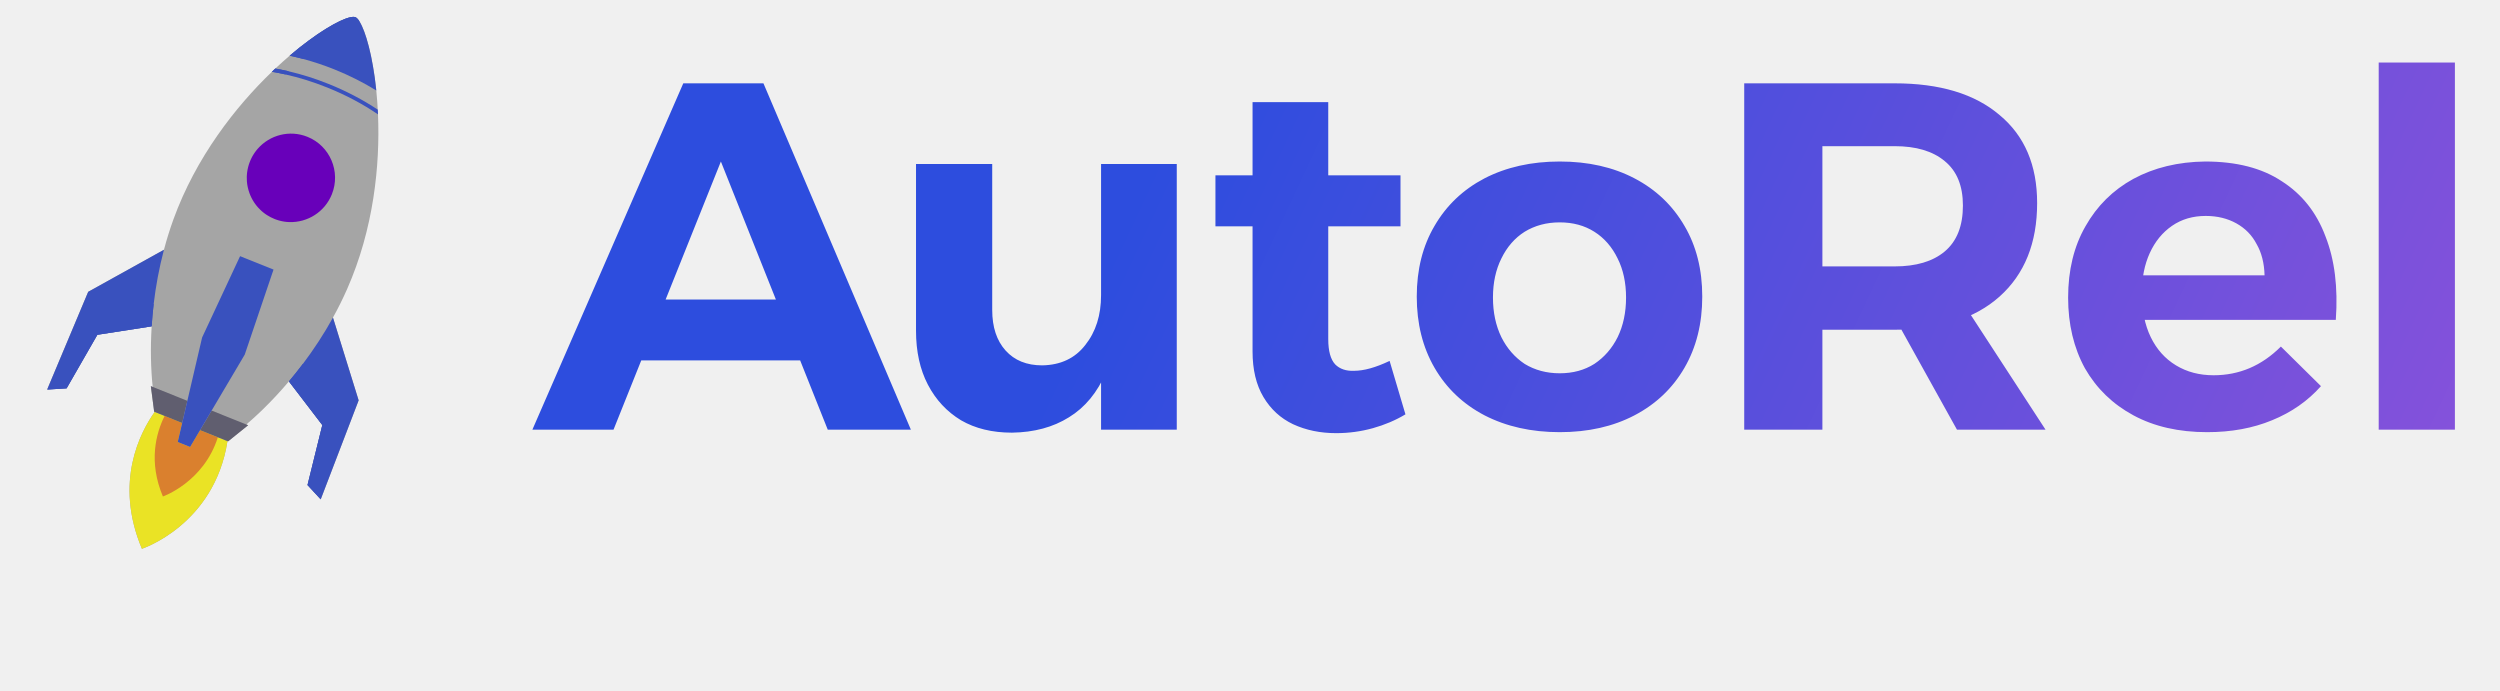
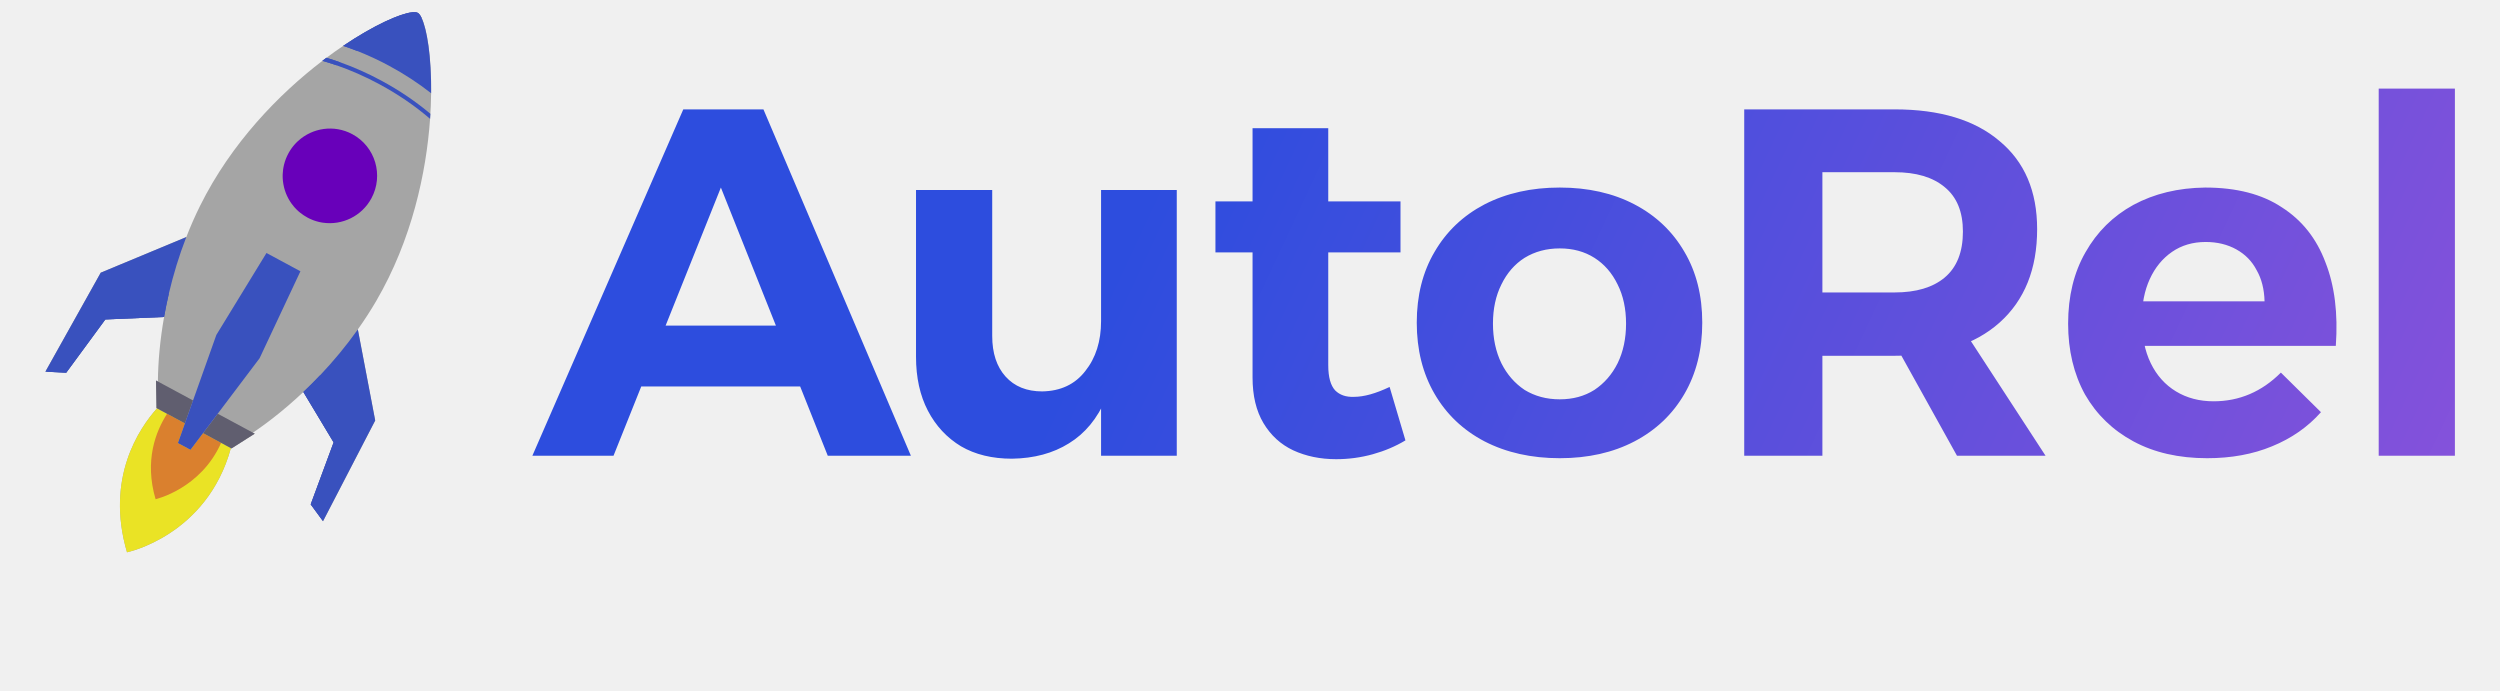
<svg xmlns="http://www.w3.org/2000/svg" width="192" height="53" viewBox="0 0 192 53" fill="none">
  <g clip-path="url(#clip0_926_114)">
-     <path d="M52.476 6.4H58.632L69.956 33H63.572L55.364 12.404L47.118 33H40.886L52.476 6.4ZM47.346 23.006H63.04V27.68H47.346V23.006ZM76.202 23.804C76.202 25.121 76.544 26.16 77.228 26.92C77.912 27.68 78.85 28.06 80.04 28.06C81.459 28.035 82.561 27.515 83.346 26.502C84.157 25.489 84.562 24.209 84.562 22.664H85.968C85.968 25.045 85.626 27.021 84.942 28.592C84.284 30.137 83.334 31.29 82.092 32.05C80.876 32.81 79.42 33.203 77.722 33.228C76.202 33.228 74.898 32.911 73.808 32.278C72.719 31.619 71.87 30.707 71.262 29.542C70.654 28.377 70.35 26.996 70.35 25.4V12.594H76.202V23.804ZM84.562 12.594H90.376V33H84.562V12.594ZM102.01 26.046C102.01 26.958 102.188 27.604 102.542 27.984C102.897 28.339 103.378 28.503 103.986 28.478C104.366 28.478 104.784 28.415 105.24 28.288C105.696 28.161 106.19 27.971 106.722 27.718L107.938 31.822C107.178 32.278 106.342 32.633 105.43 32.886C104.518 33.139 103.581 33.266 102.618 33.266C101.402 33.266 100.3 33.038 99.312 32.582C98.35 32.126 97.59 31.429 97.032 30.492C96.475 29.555 96.196 28.389 96.196 26.996V7.844H102.01V26.046ZM93.346 13.468H107.558V17.382H93.346V13.468ZM119.789 12.404C121.968 12.404 123.881 12.835 125.527 13.696C127.174 14.557 128.453 15.773 129.365 17.344C130.277 18.889 130.733 20.701 130.733 22.778C130.733 24.855 130.277 26.679 129.365 28.25C128.453 29.821 127.174 31.037 125.527 31.898C123.881 32.759 121.968 33.19 119.789 33.19C117.611 33.19 115.685 32.759 114.013 31.898C112.367 31.037 111.087 29.821 110.175 28.25C109.263 26.679 108.807 24.855 108.807 22.778C108.807 20.701 109.263 18.889 110.175 17.344C111.087 15.773 112.367 14.557 114.013 13.696C115.685 12.835 117.611 12.404 119.789 12.404ZM119.789 17.078C118.776 17.078 117.877 17.319 117.091 17.8C116.331 18.281 115.736 18.965 115.305 19.852C114.875 20.713 114.659 21.714 114.659 22.854C114.659 23.994 114.875 25.007 115.305 25.894C115.736 26.755 116.331 27.439 117.091 27.946C117.877 28.427 118.776 28.668 119.789 28.668C120.803 28.668 121.689 28.427 122.449 27.946C123.209 27.439 123.805 26.755 124.235 25.894C124.666 25.007 124.881 23.994 124.881 22.854C124.881 21.714 124.666 20.713 124.235 19.852C123.805 18.965 123.209 18.281 122.449 17.8C121.689 17.319 120.803 17.078 119.789 17.078ZM145.508 6.4C148.979 6.4 151.664 7.211 153.564 8.832C155.49 10.428 156.452 12.683 156.452 15.596C156.452 18.661 155.49 21.055 153.564 22.778C151.664 24.475 148.979 25.324 145.508 25.324H139.96V33H133.956V6.4H145.508ZM145.508 20.46C147.155 20.46 148.434 20.08 149.346 19.32C150.284 18.535 150.752 17.357 150.752 15.786C150.752 14.266 150.284 13.126 149.346 12.366C148.434 11.606 147.155 11.226 145.508 11.226H139.96V20.46H145.508ZM144.786 23.082H150.638L157.098 33H150.296L144.786 23.082ZM173.918 21.144C173.893 20.207 173.69 19.409 173.31 18.75C172.956 18.066 172.436 17.534 171.752 17.154C171.068 16.774 170.283 16.584 169.396 16.584C168.408 16.584 167.547 16.837 166.812 17.344C166.078 17.851 165.508 18.547 165.102 19.434C164.697 20.321 164.494 21.347 164.494 22.512C164.494 23.829 164.722 24.957 165.178 25.894C165.634 26.831 166.28 27.553 167.116 28.06C167.952 28.567 168.915 28.82 170.004 28.82C171.98 28.82 173.703 28.085 175.172 26.616L178.25 29.656C177.237 30.796 175.983 31.67 174.488 32.278C173.019 32.886 171.36 33.19 169.51 33.19C167.332 33.19 165.444 32.759 163.848 31.898C162.252 31.037 161.011 29.833 160.124 28.288C159.263 26.717 158.832 24.906 158.832 22.854C158.832 20.751 159.276 18.927 160.162 17.382C161.049 15.811 162.278 14.595 163.848 13.734C165.444 12.873 167.281 12.429 169.358 12.404C171.765 12.404 173.728 12.911 175.248 13.924C176.794 14.912 177.908 16.318 178.592 18.142C179.302 19.941 179.568 22.081 179.39 24.564H163.658V21.144H173.918ZM182.684 4.804H188.536V33H182.684V4.804Z" fill="url(#paint0_linear_926_114)" />
+     <path d="M52.476 8.4H58.632L69.956 35H63.572L55.364 14.404L47.118 35H40.886L52.476 8.4ZM47.346 25.006H63.04V29.68H47.346V25.006ZM76.202 25.804C76.202 27.121 76.544 28.16 77.228 28.92C77.912 29.68 78.85 30.06 80.04 30.06C81.459 30.035 82.561 29.515 83.346 28.502C84.157 27.489 84.562 26.209 84.562 24.664H85.968C85.968 27.045 85.626 29.021 84.942 30.592C84.284 32.137 83.334 33.29 82.092 34.05C80.876 34.81 79.42 35.203 77.722 35.228C76.202 35.228 74.898 34.911 73.808 34.278C72.719 33.619 71.87 32.707 71.262 31.542C70.654 30.377 70.35 28.996 70.35 27.4V14.594H76.202V25.804ZM84.562 14.594H90.376V35H84.562V14.594ZM102.01 28.046C102.01 28.958 102.188 29.604 102.542 29.984C102.897 30.339 103.378 30.503 103.986 30.478C104.366 30.478 104.784 30.415 105.24 30.288C105.696 30.161 106.19 29.971 106.722 29.718L107.938 33.822C107.178 34.278 106.342 34.633 105.43 34.886C104.518 35.139 103.581 35.266 102.618 35.266C101.402 35.266 100.3 35.038 99.312 34.582C98.35 34.126 97.59 33.429 97.032 32.492C96.475 31.555 96.196 30.389 96.196 28.996V9.844H102.01V28.046ZM93.346 15.468H107.558V19.382H93.346V15.468ZM119.789 14.404C121.968 14.404 123.881 14.835 125.527 15.696C127.174 16.557 128.453 17.773 129.365 19.344C130.277 20.889 130.733 22.701 130.733 24.778C130.733 26.855 130.277 28.679 129.365 30.25C128.453 31.821 127.174 33.037 125.527 33.898C123.881 34.759 121.968 35.19 119.789 35.19C117.611 35.19 115.685 34.759 114.013 33.898C112.367 33.037 111.087 31.821 110.175 30.25C109.263 28.679 108.807 26.855 108.807 24.778C108.807 22.701 109.263 20.889 110.175 19.344C111.087 17.773 112.367 16.557 114.013 15.696C115.685 14.835 117.611 14.404 119.789 14.404ZM119.789 19.078C118.776 19.078 117.877 19.319 117.091 19.8C116.331 20.281 115.736 20.965 115.305 21.852C114.875 22.713 114.659 23.714 114.659 24.854C114.659 25.994 114.875 27.007 115.305 27.894C115.736 28.755 116.331 29.439 117.091 29.946C117.877 30.427 118.776 30.668 119.789 30.668C120.803 30.668 121.689 30.427 122.449 29.946C123.209 29.439 123.805 28.755 124.235 27.894C124.666 27.007 124.881 25.994 124.881 24.854C124.881 23.714 124.666 22.713 124.235 21.852C123.805 20.965 123.209 20.281 122.449 19.8C121.689 19.319 120.803 19.078 119.789 19.078ZM145.508 8.4C148.979 8.4 151.664 9.211 153.564 10.832C155.49 12.428 156.452 14.683 156.452 17.596C156.452 20.661 155.49 23.055 153.564 24.778C151.664 26.475 148.979 27.324 145.508 27.324H139.96V35H133.956V8.4H145.508ZM145.508 22.46C147.155 22.46 148.434 22.08 149.346 21.32C150.284 20.535 150.752 19.357 150.752 17.786C150.752 16.266 150.284 15.126 149.346 14.366C148.434 13.606 147.155 13.226 145.508 13.226H139.96V22.46H145.508ZM144.786 25.082H150.638L157.098 35H150.296L144.786 25.082ZM173.918 23.144C173.893 22.207 173.69 21.409 173.31 20.75C172.956 20.066 172.436 19.534 171.752 19.154C171.068 18.774 170.283 18.584 169.396 18.584C168.408 18.584 167.547 18.837 166.812 19.344C166.078 19.851 165.508 20.547 165.102 21.434C164.697 22.321 164.494 23.347 164.494 24.512C164.494 25.829 164.722 26.957 165.178 27.894C165.634 28.831 166.28 29.553 167.116 30.06C167.952 30.567 168.915 30.82 170.004 30.82C171.98 30.82 173.703 30.085 175.172 28.616L178.25 31.656C177.237 32.796 175.983 33.67 174.488 34.278C173.019 34.886 171.36 35.19 169.51 35.19C167.332 35.19 165.444 34.759 163.848 33.898C162.252 33.037 161.011 31.833 160.124 30.288C159.263 28.717 158.832 26.906 158.832 24.854C158.832 22.751 159.276 20.927 160.162 19.382C161.049 17.811 162.278 16.595 163.848 15.734C165.444 14.873 167.281 14.429 169.358 14.404C171.765 14.404 173.728 14.911 175.248 15.924C176.794 16.912 177.908 18.318 178.592 20.142C179.302 21.941 179.568 24.081 179.39 26.564H163.658V23.144H173.918ZM182.684 6.804H188.536V35H182.684V6.804Z" fill="url(#paint0_linear_926_114)" />
    <g clip-path="url(#clip1_926_114)">
-       <path d="M27.543 30.747L25.571 24.39C25.962 23.684 26.327 22.953 26.659 22.2C28.7 17.57 29.196 12.674 29.03 8.785L29.03 8.785C29.003 8.144 28.958 7.53 28.899 6.949L28.898 6.949C28.89 6.868 28.881 6.788 28.873 6.709C28.87 6.684 28.867 6.658 28.864 6.634C28.856 6.56 28.848 6.487 28.839 6.415C28.835 6.385 28.832 6.355 28.828 6.326C28.819 6.255 28.81 6.185 28.801 6.116C28.797 6.086 28.793 6.056 28.789 6.027C28.78 5.958 28.77 5.889 28.761 5.822C28.757 5.794 28.753 5.767 28.749 5.74C28.738 5.67 28.728 5.6 28.718 5.531C28.714 5.512 28.711 5.493 28.708 5.474C28.657 5.147 28.601 4.834 28.542 4.539C28.539 4.522 28.535 4.504 28.532 4.487C28.52 4.427 28.507 4.368 28.495 4.309C28.49 4.285 28.485 4.26 28.48 4.236C28.468 4.181 28.456 4.126 28.444 4.072C28.438 4.046 28.432 4.02 28.426 3.994C28.414 3.942 28.402 3.891 28.39 3.84C28.384 3.814 28.377 3.788 28.371 3.763C28.359 3.713 28.347 3.663 28.334 3.615C28.328 3.59 28.322 3.567 28.316 3.543C28.303 3.494 28.291 3.445 28.278 3.397C28.273 3.379 28.268 3.362 28.263 3.344C28.219 3.183 28.175 3.031 28.13 2.888C28.122 2.864 28.115 2.84 28.108 2.817C28.096 2.782 28.085 2.748 28.073 2.713C28.065 2.687 28.056 2.661 28.047 2.635C28.036 2.604 28.025 2.573 28.014 2.542C28.005 2.516 27.996 2.49 27.986 2.464C27.976 2.435 27.965 2.407 27.955 2.379C27.945 2.353 27.935 2.328 27.925 2.303C27.915 2.277 27.905 2.251 27.895 2.226C27.884 2.201 27.874 2.177 27.863 2.152C27.854 2.129 27.844 2.106 27.834 2.084C27.823 2.058 27.811 2.033 27.8 2.008C27.791 1.99 27.783 1.97 27.774 1.953C27.755 1.912 27.735 1.873 27.716 1.836C27.71 1.824 27.704 1.813 27.698 1.802C27.684 1.776 27.67 1.75 27.656 1.727C27.648 1.713 27.64 1.701 27.633 1.688C27.625 1.674 27.616 1.66 27.608 1.647L27.608 1.647L27.607 1.646L27.597 1.629C27.589 1.617 27.581 1.605 27.573 1.593C27.561 1.576 27.55 1.56 27.538 1.545C27.53 1.534 27.522 1.523 27.514 1.513C27.503 1.498 27.491 1.485 27.48 1.472C27.473 1.463 27.465 1.454 27.457 1.446L27.448 1.436L27.446 1.433C27.438 1.425 27.43 1.419 27.423 1.412L27.401 1.391C27.393 1.384 27.385 1.378 27.377 1.372L27.361 1.361L27.347 1.35C27.329 1.339 27.311 1.329 27.294 1.322C27.277 1.315 27.257 1.31 27.236 1.306L27.215 1.303C27.2 1.301 27.185 1.299 27.169 1.298L27.139 1.298C27.124 1.298 27.108 1.298 27.091 1.299C27.08 1.299 27.068 1.3 27.056 1.302C27.039 1.303 27.021 1.305 27.003 1.308C26.99 1.31 26.977 1.312 26.964 1.314C26.945 1.317 26.925 1.321 26.906 1.326C26.891 1.329 26.877 1.331 26.863 1.335C26.841 1.34 26.819 1.346 26.797 1.352C26.782 1.356 26.768 1.36 26.753 1.364C26.726 1.372 26.699 1.381 26.671 1.39C26.659 1.394 26.647 1.397 26.634 1.401C26.595 1.415 26.553 1.43 26.511 1.446C26.493 1.453 26.473 1.461 26.454 1.468C26.429 1.478 26.403 1.488 26.377 1.499C26.355 1.508 26.331 1.518 26.308 1.528C26.284 1.539 26.26 1.549 26.235 1.56C26.21 1.571 26.185 1.583 26.16 1.595C26.135 1.606 26.111 1.617 26.086 1.629C26.059 1.642 26.032 1.655 26.004 1.669C25.98 1.681 25.955 1.693 25.931 1.705C25.901 1.72 25.872 1.735 25.841 1.751C25.818 1.763 25.794 1.776 25.77 1.788C25.738 1.805 25.706 1.822 25.673 1.84C25.652 1.851 25.631 1.863 25.61 1.875C25.477 1.948 25.339 2.027 25.196 2.113C25.18 2.123 25.165 2.132 25.148 2.142C25.106 2.167 25.063 2.194 25.02 2.221C24.999 2.233 24.979 2.246 24.958 2.259C24.915 2.286 24.872 2.313 24.828 2.341C24.806 2.355 24.784 2.37 24.762 2.384C24.718 2.412 24.673 2.441 24.629 2.471C24.607 2.485 24.585 2.5 24.562 2.515C24.516 2.545 24.47 2.576 24.423 2.608C24.403 2.622 24.382 2.636 24.361 2.65C24.312 2.684 24.262 2.718 24.212 2.753C24.198 2.763 24.183 2.773 24.169 2.783C23.922 2.956 23.666 3.143 23.402 3.345C23.386 3.356 23.371 3.368 23.356 3.38C23.3 3.422 23.244 3.466 23.189 3.509C23.167 3.526 23.146 3.542 23.124 3.559C23.07 3.602 23.016 3.645 22.961 3.689C22.938 3.707 22.915 3.725 22.892 3.744C22.837 3.788 22.782 3.832 22.727 3.877C22.704 3.896 22.681 3.915 22.658 3.934C22.601 3.98 22.544 4.027 22.488 4.074C22.468 4.09 22.449 4.107 22.43 4.123C22.368 4.174 22.307 4.226 22.245 4.279L22.245 4.279C21.885 4.586 21.517 4.915 21.144 5.265L21.143 5.266C21.055 5.347 20.968 5.43 20.881 5.514L20.88 5.515C18.073 8.21 15.046 12.091 13.32 16.846C13.039 17.621 12.798 18.401 12.592 19.181L6.773 22.411L3.62 29.919L5.114 29.825L7.476 25.712L11.649 25.062C11.544 26.744 11.583 28.324 11.726 29.715L11.585 29.658L11.84 31.619L11.88 31.635C10.78 33.191 8.741 37.017 10.898 42.147C10.898 42.147 16.458 40.326 17.47 33.879L17.517 33.897L19.056 32.657L18.915 32.6L18.941 32.578C19.003 32.524 19.067 32.47 19.13 32.415C19.174 32.377 19.218 32.338 19.262 32.299C19.327 32.241 19.393 32.182 19.459 32.123C19.501 32.085 19.542 32.048 19.584 32.009C19.657 31.943 19.73 31.875 19.803 31.806C19.838 31.773 19.873 31.741 19.909 31.708C20.016 31.607 20.124 31.503 20.232 31.398L20.235 31.395C20.885 30.76 21.542 30.055 22.188 29.291L24.754 32.645L23.616 37.251L24.631 38.35L27.543 30.747Z" fill="#A5A5A5" />
-       <path d="M17.471 33.879L16.731 33.582L15.365 33.034L14.601 34.325L13.651 33.944L13.991 32.483L12.643 31.941L11.88 31.635C10.78 33.191 8.741 37.017 10.898 42.147C10.898 42.147 16.459 40.326 17.471 33.879Z" fill="#EAE325" />
-       <path d="M27.543 30.747L25.572 24.392C24.87 25.662 24.087 26.852 23.264 27.943C22.911 28.411 22.552 28.861 22.188 29.292L24.753 32.645L23.616 37.251L24.631 38.35L27.543 30.747Z" fill="#3951BE" />
-       <path d="M11.803 23.344C11.963 21.986 12.219 20.585 12.591 19.182L6.773 22.411L3.62 29.919L5.114 29.825L7.476 25.712L11.648 25.062C11.683 24.499 11.734 23.926 11.803 23.344Z" fill="#3951BE" />
-       <path d="M28.899 6.949C28.632 4.339 28.082 2.398 27.608 1.647L27.608 1.647L27.6 1.634L27.597 1.629L27.588 1.616L27.586 1.612L27.567 1.585L27.567 1.584L27.559 1.573L27.555 1.568L27.548 1.557L27.544 1.551C27.536 1.54 27.527 1.529 27.519 1.518L27.515 1.513L27.508 1.504L27.507 1.503L27.503 1.498L27.502 1.497L27.496 1.49L27.49 1.482L27.486 1.478L27.48 1.47L27.474 1.464L27.468 1.457L27.462 1.451L27.456 1.444L27.455 1.443L27.448 1.436L27.446 1.433L27.441 1.428L27.441 1.428L27.434 1.422L27.429 1.417L27.425 1.412L27.422 1.41L27.418 1.406L27.41 1.399L27.407 1.396L27.403 1.393L27.396 1.386L27.391 1.382L27.391 1.382L27.383 1.376L27.38 1.373L27.378 1.371L27.371 1.366L27.369 1.365L27.366 1.363L27.357 1.357L27.353 1.354L27.35 1.352L27.349 1.351L27.345 1.349L27.342 1.347L27.337 1.344L27.334 1.342L27.331 1.34L27.331 1.34L27.329 1.339L27.322 1.335L27.322 1.335L27.32 1.334L27.316 1.332L27.309 1.329L27.308 1.328L27.305 1.327L27.294 1.322L27.281 1.317L27.276 1.316L27.267 1.313L27.261 1.311L27.252 1.309L27.246 1.308L27.237 1.306L27.23 1.304L27.22 1.303L27.214 1.302L27.203 1.301L27.197 1.3L27.183 1.299L27.18 1.298L27.162 1.297L27.154 1.297L27.143 1.297L27.134 1.297L27.124 1.297L27.114 1.297L27.104 1.298L27.094 1.298L27.084 1.299L27.073 1.299L27.064 1.3L27.052 1.301L27.043 1.302C27.027 1.304 27.01 1.306 26.992 1.309L26.986 1.31L26.971 1.312L26.963 1.314L26.947 1.317L26.939 1.318L26.923 1.321L26.916 1.323L26.897 1.327L26.893 1.328C26.051 1.514 24.282 2.543 22.244 4.279C22.284 4.287 22.323 4.296 22.363 4.304C22.374 4.307 22.385 4.309 22.397 4.312C22.426 4.318 22.455 4.325 22.484 4.331C22.496 4.334 22.507 4.337 22.519 4.339C22.549 4.346 22.579 4.353 22.609 4.36C22.619 4.362 22.63 4.365 22.64 4.367C22.678 4.376 22.716 4.385 22.755 4.394L22.757 4.395C22.842 4.415 22.927 4.436 23.013 4.458L23.015 4.458C23.056 4.469 23.097 4.479 23.139 4.49L23.147 4.493C23.189 4.503 23.23 4.514 23.272 4.525L23.272 4.526C24.067 4.739 24.875 5.007 25.685 5.332C26.846 5.798 27.924 6.346 28.899 6.949Z" fill="#3951BE" />
-       <path d="M29.013 8.423C27.879 7.666 26.605 6.996 25.237 6.448C24.219 6.039 23.193 5.715 22.181 5.478C22.008 5.437 21.835 5.399 21.663 5.364L21.66 5.363C21.619 5.355 21.577 5.346 21.535 5.338L21.53 5.337C21.491 5.329 21.452 5.322 21.413 5.314L21.401 5.312C21.364 5.305 21.327 5.298 21.29 5.291L21.272 5.288C21.229 5.28 21.186 5.272 21.143 5.265C21.056 5.347 20.968 5.43 20.88 5.515C20.923 5.522 20.966 5.529 21.009 5.536L21.01 5.536C21.052 5.544 21.095 5.551 21.138 5.559L21.14 5.559C21.225 5.575 21.311 5.591 21.397 5.608L21.4 5.608C21.486 5.625 21.572 5.643 21.658 5.661L21.661 5.661C21.748 5.679 21.834 5.698 21.921 5.718L21.922 5.718C22.982 5.956 24.059 6.291 25.128 6.72C26.549 7.29 27.868 7.991 29.03 8.785C29.025 8.663 29.019 8.543 29.013 8.423Z" fill="#3951BE" />
-       <path d="M22.047 17.046L22.056 17.046C22.068 17.047 22.08 17.048 22.092 17.049L22.097 17.049C22.125 17.051 22.154 17.053 22.182 17.054L22.184 17.054C22.198 17.055 22.212 17.055 22.225 17.056L22.227 17.056C23.611 17.1 24.94 16.285 25.487 14.922C26.186 13.18 25.345 11.203 23.608 10.506C22.235 9.955 20.714 10.369 19.791 11.427L19.79 11.428C19.771 11.45 19.753 11.472 19.735 11.494L19.732 11.498C19.724 11.507 19.717 11.516 19.709 11.525L19.703 11.533L19.683 11.557L19.677 11.566C19.669 11.576 19.66 11.587 19.652 11.598L19.649 11.602C19.633 11.623 19.617 11.644 19.602 11.665L19.597 11.672L19.582 11.692L19.577 11.7C19.57 11.71 19.562 11.722 19.554 11.732L19.546 11.745L19.535 11.761L19.525 11.776L19.511 11.798L19.498 11.817L19.488 11.832L19.478 11.849L19.469 11.863C19.463 11.873 19.457 11.883 19.451 11.892L19.444 11.903L19.431 11.925L19.425 11.936C19.419 11.946 19.413 11.957 19.407 11.967L19.402 11.975L19.387 12.001L19.382 12.01C19.376 12.021 19.37 12.032 19.364 12.043L19.363 12.046C19.357 12.056 19.351 12.067 19.346 12.078L19.342 12.086C19.336 12.096 19.331 12.107 19.325 12.117L19.323 12.121C19.318 12.133 19.312 12.144 19.306 12.156L19.303 12.163C19.298 12.173 19.293 12.184 19.288 12.194L19.285 12.2C19.279 12.211 19.274 12.224 19.268 12.236L19.266 12.241C19.261 12.251 19.256 12.262 19.251 12.273L19.248 12.28C19.243 12.292 19.237 12.304 19.232 12.316L19.231 12.319C19.226 12.33 19.221 12.341 19.217 12.353L19.213 12.361C19.208 12.373 19.203 12.385 19.198 12.398C19.09 12.667 19.019 12.942 18.982 13.217L18.979 13.237C18.975 13.271 18.971 13.305 18.968 13.339L18.966 13.364C18.96 13.424 18.956 13.484 18.954 13.544C18.954 13.563 18.953 13.582 18.953 13.6C18.951 13.704 18.953 13.808 18.961 13.911C18.962 13.924 18.963 13.938 18.964 13.951C18.965 13.965 18.966 13.978 18.968 13.991C18.971 14.02 18.974 14.048 18.977 14.076C18.979 14.088 18.98 14.1 18.982 14.112C18.984 14.127 18.986 14.143 18.988 14.159L18.993 14.192C18.996 14.208 18.998 14.225 19.001 14.241C19.008 14.277 19.015 14.314 19.022 14.35C19.026 14.368 19.029 14.386 19.034 14.404C19.067 14.555 19.111 14.702 19.164 14.846C19.178 14.885 19.193 14.922 19.208 14.96C19.219 14.985 19.229 15.01 19.24 15.035C19.262 15.085 19.285 15.134 19.309 15.182C19.315 15.195 19.322 15.207 19.328 15.219C19.34 15.243 19.353 15.267 19.366 15.291C19.372 15.303 19.379 15.315 19.385 15.327C19.399 15.35 19.412 15.374 19.426 15.397C19.433 15.409 19.44 15.421 19.447 15.432C19.461 15.455 19.475 15.479 19.49 15.501C19.497 15.513 19.505 15.524 19.512 15.536C19.527 15.558 19.543 15.581 19.558 15.603C19.573 15.626 19.589 15.648 19.605 15.67C19.621 15.692 19.638 15.714 19.654 15.735C19.671 15.757 19.688 15.779 19.705 15.8C19.731 15.832 19.757 15.863 19.784 15.894C19.802 15.915 19.82 15.935 19.838 15.956C19.894 16.017 19.952 16.075 20.012 16.132C20.042 16.161 20.072 16.189 20.103 16.216C20.135 16.244 20.166 16.27 20.199 16.297C20.22 16.314 20.242 16.332 20.264 16.349C20.275 16.357 20.286 16.366 20.297 16.374C20.317 16.389 20.338 16.404 20.358 16.419C20.372 16.429 20.385 16.438 20.399 16.448C20.411 16.456 20.422 16.464 20.434 16.472C20.457 16.488 20.48 16.503 20.504 16.518C20.682 16.633 20.873 16.732 21.077 16.814C21.089 16.819 21.101 16.823 21.113 16.828L21.123 16.832C21.134 16.836 21.144 16.84 21.155 16.844L21.16 16.846C21.172 16.85 21.184 16.855 21.196 16.859L21.205 16.862C21.215 16.866 21.225 16.869 21.235 16.873L21.243 16.875C21.255 16.88 21.267 16.884 21.279 16.888L21.287 16.89C21.297 16.894 21.307 16.897 21.317 16.9L21.326 16.903C21.338 16.907 21.35 16.91 21.362 16.914L21.369 16.916C21.379 16.919 21.389 16.922 21.399 16.925L21.41 16.928C21.421 16.931 21.431 16.934 21.442 16.937L21.45 16.939C21.461 16.942 21.471 16.945 21.482 16.948L21.494 16.951L21.52 16.957L21.532 16.96C21.543 16.963 21.554 16.966 21.565 16.968L21.579 16.972L21.602 16.977L21.616 16.98C21.627 16.982 21.637 16.985 21.648 16.987L21.667 16.991L21.683 16.994L21.703 16.998L21.719 17.001C21.73 17.003 21.741 17.005 21.753 17.007L21.767 17.009L21.788 17.013L21.799 17.015C21.815 17.017 21.83 17.02 21.846 17.022L21.85 17.023L21.876 17.026L21.881 17.027C21.909 17.031 21.936 17.034 21.963 17.037L21.965 17.037C21.978 17.039 21.992 17.04 22.005 17.041L22.016 17.043C22.026 17.044 22.037 17.045 22.047 17.046Z" fill="#6800BA" />
-       <path d="M13.65 33.944L13.991 32.483L12.643 31.941C11.972 33.294 11.392 35.472 12.51 38.13C12.51 38.13 15.642 37.036 16.731 33.582L15.365 33.034L14.601 34.325L13.65 33.944Z" fill="#DA802E" />
-       <path d="M24.087 37.062L25.344 32.159L23.264 27.943C22.912 28.411 22.552 28.861 22.188 29.292L24.754 32.645L23.616 37.251L24.631 38.35L24.087 37.062Z" fill="#3951BE" />
-       <path d="M7.386 24.952L4.904 29.364L3.62 29.919L5.114 29.825L7.476 25.712L11.648 25.062C11.683 24.499 11.734 23.926 11.803 23.344L7.386 24.952Z" fill="#3951BE" />
-       <path d="M13.991 32.483L14.388 30.783L11.726 29.715L11.585 29.658L11.84 31.619L11.88 31.635L12.643 31.941L13.991 32.483Z" fill="#605E6F" />
-       <path d="M16.253 31.532L15.365 33.034L16.731 33.582L17.471 33.879L17.517 33.897L19.056 32.657L18.916 32.6L16.253 31.532Z" fill="#605E6F" />
-       <path d="M22.244 4.279C22.284 4.287 22.323 4.296 22.363 4.304C22.374 4.307 22.385 4.309 22.397 4.312C22.426 4.318 22.455 4.325 22.484 4.331C22.496 4.334 22.507 4.336 22.519 4.339C22.549 4.346 22.579 4.353 22.609 4.36C22.619 4.362 22.63 4.365 22.64 4.367C22.678 4.376 22.716 4.385 22.755 4.394L22.757 4.395C22.842 4.415 22.927 4.436 23.013 4.458L23.015 4.458C23.056 4.469 23.097 4.479 23.139 4.49L23.147 4.492C23.189 4.503 23.23 4.514 23.272 4.525L23.272 4.526C24.927 3.152 26.48 2.177 27.608 1.647L27.608 1.647L27.6 1.634L27.597 1.629L27.588 1.616L27.586 1.612L27.567 1.585L27.567 1.584L27.559 1.573L27.555 1.568L27.548 1.557L27.544 1.551C27.536 1.54 27.527 1.529 27.519 1.518L27.515 1.513L27.508 1.504L27.507 1.503L27.503 1.498L27.502 1.497L27.496 1.49L27.49 1.482L27.486 1.478L27.48 1.47L27.474 1.464L27.468 1.457L27.462 1.451L27.456 1.444L27.455 1.443L27.448 1.436L27.446 1.433L27.441 1.428L27.441 1.428L27.434 1.422L27.429 1.417L27.425 1.412L27.422 1.41L27.418 1.406L27.41 1.399L27.407 1.396L27.403 1.393L27.396 1.386L27.391 1.382L27.391 1.382L27.383 1.376L27.38 1.373L27.378 1.371L27.371 1.366L27.369 1.365L27.366 1.363L27.357 1.357L27.353 1.354L27.35 1.352L27.349 1.351L27.345 1.349L27.342 1.347L27.337 1.344L27.334 1.342L27.331 1.34L27.331 1.34L27.329 1.339L27.322 1.335L27.322 1.335L27.32 1.334L27.316 1.332L27.309 1.329L27.308 1.328L27.305 1.327L27.294 1.322L27.281 1.317L27.276 1.316L27.267 1.313L27.261 1.311L27.252 1.309L27.246 1.308L27.237 1.306L27.23 1.304L27.22 1.303L27.214 1.302L27.203 1.301L27.197 1.3L27.183 1.299L27.18 1.298L27.162 1.297L27.154 1.297L27.143 1.297L27.134 1.297L27.124 1.297L27.114 1.297L27.104 1.298L27.094 1.298L27.084 1.299L27.073 1.299L27.064 1.3L27.052 1.301L27.043 1.302C27.027 1.304 27.01 1.306 26.992 1.309L26.986 1.31L26.971 1.312L26.963 1.314L26.947 1.317L26.939 1.318L26.923 1.321L26.916 1.323L26.897 1.327L26.893 1.328C26.051 1.514 24.282 2.543 22.244 4.279Z" fill="#3951BE" />
-       <path d="M21.922 5.718C22.009 5.637 22.095 5.557 22.181 5.478C22.008 5.437 21.835 5.399 21.663 5.364L21.66 5.363C21.619 5.355 21.577 5.346 21.535 5.338L21.53 5.337C21.491 5.329 21.452 5.322 21.413 5.314L21.401 5.312C21.364 5.305 21.327 5.298 21.29 5.291L21.272 5.288C21.229 5.28 21.186 5.272 21.143 5.265C21.056 5.347 20.968 5.43 20.88 5.515C20.923 5.522 20.966 5.529 21.009 5.536L21.01 5.537C21.052 5.544 21.095 5.551 21.138 5.559L21.14 5.559C21.225 5.575 21.311 5.591 21.397 5.608L21.4 5.608C21.486 5.625 21.572 5.643 21.658 5.661L21.661 5.661C21.748 5.679 21.834 5.698 21.921 5.718L21.922 5.718Z" fill="#3951BE" />
-       <path d="M21.007 20.704L18.438 19.673L15.521 25.922L14.782 29.093L14.388 30.783L13.991 32.483L13.651 33.944L14.601 34.325L15.365 33.034L16.253 31.532L17.102 30.097L18.795 27.236L21.007 20.704Z" fill="#3951BE" />
-       <path d="M13.873 33.936L14.445 34.165L18.131 27.006L20.892 20.807L18.45 19.827L16.16 26.215L13.873 33.936Z" fill="#3951BE" />
+       <path d="M28.815 32.293L27.481 25.3C27.981 24.596 28.457 23.863 28.901 23.102C31.625 18.426 32.739 13.281 33.03 9.127L33.03 9.127C33.078 8.442 33.103 7.784 33.11 7.16L33.11 7.16C33.111 7.073 33.111 6.987 33.111 6.901C33.111 6.874 33.111 6.847 33.111 6.82C33.111 6.741 33.111 6.663 33.11 6.584C33.11 6.552 33.11 6.52 33.109 6.489C33.109 6.413 33.108 6.337 33.106 6.263C33.105 6.23 33.105 6.198 33.104 6.166C33.102 6.092 33.101 6.018 33.098 5.945C33.097 5.915 33.096 5.886 33.096 5.856C33.093 5.781 33.09 5.705 33.087 5.631C33.086 5.61 33.085 5.59 33.084 5.569C33.069 5.215 33.047 4.876 33.02 4.555C33.019 4.536 33.017 4.517 33.015 4.498C33.01 4.433 33.004 4.369 32.998 4.305C32.995 4.279 32.992 4.252 32.99 4.225C32.984 4.165 32.977 4.106 32.971 4.047C32.968 4.019 32.965 3.99 32.962 3.962C32.955 3.905 32.949 3.849 32.942 3.794C32.938 3.766 32.935 3.737 32.931 3.709C32.924 3.655 32.917 3.601 32.91 3.548C32.907 3.521 32.903 3.495 32.899 3.469C32.892 3.415 32.884 3.362 32.876 3.31C32.873 3.29 32.87 3.271 32.867 3.251C32.839 3.075 32.81 2.908 32.78 2.75C32.775 2.724 32.77 2.698 32.764 2.672C32.757 2.634 32.749 2.596 32.741 2.558C32.734 2.529 32.728 2.501 32.722 2.472C32.714 2.437 32.706 2.403 32.699 2.369C32.692 2.34 32.685 2.311 32.678 2.283C32.67 2.251 32.663 2.22 32.654 2.189C32.647 2.16 32.64 2.132 32.632 2.105C32.625 2.076 32.617 2.047 32.609 2.019C32.601 1.991 32.593 1.964 32.585 1.937C32.577 1.911 32.57 1.885 32.562 1.861C32.553 1.831 32.544 1.804 32.534 1.776C32.528 1.755 32.521 1.734 32.514 1.714C32.498 1.668 32.482 1.624 32.466 1.582C32.461 1.569 32.456 1.557 32.45 1.544C32.439 1.515 32.427 1.486 32.415 1.459C32.409 1.444 32.402 1.43 32.395 1.415C32.388 1.4 32.381 1.384 32.374 1.369L32.374 1.369L32.373 1.367L32.364 1.349C32.357 1.335 32.35 1.321 32.343 1.308C32.332 1.288 32.322 1.269 32.312 1.252C32.305 1.239 32.297 1.227 32.29 1.215C32.28 1.198 32.27 1.183 32.259 1.168C32.252 1.157 32.245 1.147 32.237 1.137L32.23 1.126L32.227 1.122C32.22 1.113 32.213 1.105 32.205 1.096L32.185 1.072C32.177 1.064 32.169 1.057 32.161 1.049L32.146 1.035L32.132 1.022C32.114 1.008 32.097 0.996 32.079 0.986C32.062 0.977 32.041 0.969 32.02 0.962L31.997 0.956C31.982 0.952 31.966 0.948 31.949 0.945L31.917 0.941C31.901 0.94 31.884 0.938 31.866 0.937C31.854 0.936 31.841 0.936 31.828 0.936C31.81 0.935 31.791 0.935 31.772 0.936C31.758 0.936 31.744 0.937 31.729 0.938C31.709 0.939 31.687 0.941 31.666 0.943C31.65 0.945 31.635 0.946 31.619 0.948C31.596 0.951 31.572 0.954 31.547 0.958C31.531 0.961 31.515 0.963 31.499 0.966C31.47 0.971 31.439 0.977 31.409 0.983C31.395 0.986 31.382 0.988 31.368 0.991C31.325 1.001 31.279 1.012 31.232 1.023C31.212 1.029 31.19 1.035 31.169 1.041C31.14 1.048 31.113 1.056 31.083 1.064C31.058 1.071 31.032 1.079 31.007 1.087C30.98 1.095 30.953 1.103 30.925 1.112C30.897 1.121 30.869 1.13 30.84 1.14C30.813 1.149 30.786 1.158 30.758 1.168C30.728 1.178 30.697 1.189 30.666 1.2C30.639 1.21 30.612 1.22 30.584 1.23C30.551 1.242 30.518 1.254 30.484 1.267C30.457 1.277 30.43 1.288 30.403 1.299C30.367 1.313 30.331 1.327 30.293 1.342C30.27 1.351 30.246 1.362 30.222 1.371C30.073 1.433 29.917 1.501 29.754 1.575C29.736 1.583 29.718 1.591 29.7 1.6C29.652 1.622 29.603 1.645 29.554 1.668C29.53 1.68 29.507 1.69 29.483 1.702C29.435 1.725 29.385 1.749 29.336 1.774C29.311 1.786 29.285 1.798 29.26 1.811C29.21 1.836 29.159 1.861 29.108 1.887C29.083 1.9 29.058 1.913 29.032 1.926C28.98 1.953 28.927 1.98 28.873 2.009C28.85 2.021 28.826 2.034 28.802 2.046C28.746 2.076 28.689 2.106 28.631 2.138C28.615 2.146 28.598 2.155 28.582 2.164C28.299 2.318 28.004 2.487 27.699 2.669C27.681 2.68 27.664 2.69 27.646 2.701C27.582 2.739 27.517 2.779 27.453 2.818C27.428 2.834 27.403 2.849 27.378 2.864C27.316 2.903 27.253 2.942 27.189 2.982C27.162 2.999 27.136 3.015 27.109 3.032C27.046 3.073 26.982 3.113 26.918 3.154C26.891 3.171 26.864 3.189 26.837 3.206C26.772 3.249 26.706 3.292 26.64 3.335C26.617 3.35 26.595 3.365 26.573 3.38C26.501 3.427 26.43 3.475 26.357 3.523L26.357 3.524C25.938 3.806 25.507 4.112 25.069 4.439L25.067 4.44C24.965 4.517 24.862 4.594 24.759 4.673L24.759 4.673C21.451 7.202 17.768 10.964 15.363 15.812C14.972 16.601 14.622 17.402 14.309 18.207L7.736 20.942L3.485 28.544L5.084 28.624L8.088 24.535L12.601 24.344C12.288 26.12 12.14 27.804 12.126 29.3L11.982 29.223L12.018 31.338L12.059 31.36C10.703 32.882 8.077 36.703 9.754 42.416C9.754 42.416 15.883 41.147 17.732 34.415L17.779 34.44L19.565 33.306L19.421 33.229L19.451 33.209C19.524 33.159 19.598 33.109 19.672 33.058C19.723 33.022 19.774 32.987 19.826 32.951C19.902 32.897 19.979 32.842 20.056 32.787C20.105 32.752 20.154 32.717 20.203 32.681C20.289 32.619 20.375 32.556 20.461 32.492C20.502 32.461 20.543 32.431 20.584 32.4C20.711 32.305 20.838 32.208 20.965 32.109L20.968 32.106C21.736 31.509 22.519 30.839 23.297 30.104L25.622 33.977L23.861 38.736L24.808 40.027L28.815 32.293Z" fill="#A5A5A5" />
+       <path d="M17.733 34.415L16.982 34.011L15.595 33.264L14.629 34.545L13.664 34.026L14.201 32.514L12.833 31.776L12.059 31.36C10.703 32.882 8.077 36.703 9.753 42.416C9.753 42.416 15.884 41.147 17.733 34.415Z" fill="#EAE325" />
+       <path d="M28.815 32.293L27.482 25.302C26.583 26.568 25.608 27.739 24.602 28.801C24.172 29.256 23.735 29.691 23.297 30.105L25.622 33.977L23.861 38.736L24.808 40.027L28.815 32.293Z" fill="#3951BE" />
+       <path d="M12.971 22.537C13.304 21.113 13.745 19.654 14.307 18.207L7.736 20.942L3.485 28.544L5.084 28.624L8.088 24.535L12.6 24.344C12.705 23.751 12.828 23.147 12.971 22.537Z" fill="#3951BE" />
+       <path d="M33.11 7.16C33.139 4.353 32.788 2.225 32.374 1.369L32.374 1.369L32.367 1.354L32.364 1.348L32.357 1.334L32.355 1.329L32.338 1.298L32.338 1.298L32.331 1.285L32.327 1.278L32.321 1.266L32.317 1.26C32.31 1.247 32.302 1.234 32.295 1.222L32.291 1.215L32.285 1.205L32.284 1.204L32.28 1.198L32.279 1.197L32.274 1.189L32.268 1.179L32.265 1.174L32.259 1.166L32.254 1.158L32.248 1.151L32.243 1.143L32.237 1.135L32.236 1.133L32.23 1.125L32.227 1.123L32.223 1.117L32.222 1.116L32.217 1.109L32.212 1.103L32.207 1.097L32.205 1.095L32.201 1.09L32.193 1.081L32.19 1.078L32.187 1.074L32.179 1.066L32.175 1.061L32.175 1.061L32.167 1.054L32.164 1.05L32.162 1.048L32.155 1.042L32.153 1.04L32.15 1.038L32.142 1.031L32.138 1.027L32.135 1.024L32.134 1.024L32.13 1.021L32.127 1.018L32.123 1.014L32.119 1.012L32.116 1.01L32.116 1.01L32.114 1.009L32.107 1.003L32.107 1.003L32.105 1.002L32.102 1L32.094 0.995L32.093 0.994L32.09 0.992L32.079 0.986L32.065 0.979L32.061 0.977L32.051 0.973L32.045 0.971L32.036 0.967L32.029 0.965L32.02 0.962L32.013 0.959L32.003 0.957L31.996 0.955L31.985 0.952L31.978 0.951L31.964 0.948L31.96 0.947L31.942 0.944L31.933 0.943L31.922 0.941L31.912 0.94L31.901 0.939L31.891 0.938L31.88 0.937L31.869 0.936L31.858 0.936L31.847 0.935L31.837 0.935L31.824 0.935L31.815 0.935C31.797 0.935 31.779 0.935 31.76 0.936L31.753 0.936L31.736 0.937L31.728 0.937L31.711 0.938L31.703 0.939L31.684 0.941L31.677 0.941L31.657 0.943L31.652 0.944C30.734 1.041 28.731 1.922 26.357 3.523C26.398 3.537 26.439 3.551 26.48 3.565C26.491 3.569 26.503 3.573 26.515 3.577C26.545 3.587 26.575 3.597 26.606 3.608C26.617 3.612 26.629 3.616 26.641 3.62C26.672 3.631 26.703 3.642 26.735 3.653C26.745 3.657 26.756 3.661 26.766 3.664C26.806 3.678 26.846 3.693 26.885 3.707L26.887 3.708C26.976 3.74 27.064 3.772 27.152 3.806L27.154 3.807C27.197 3.823 27.239 3.839 27.282 3.855L27.291 3.859C27.334 3.875 27.376 3.892 27.419 3.909L27.42 3.909C28.239 4.231 29.066 4.612 29.888 5.055C31.066 5.69 32.146 6.401 33.11 7.16Z" fill="#3951BE" />
+       <path d="M33.054 8.74C31.94 7.799 30.666 6.935 29.278 6.188C28.245 5.631 27.193 5.163 26.146 4.79C25.967 4.726 25.788 4.665 25.609 4.607L25.606 4.606C25.563 4.592 25.519 4.578 25.476 4.564L25.471 4.563C25.43 4.55 25.39 4.537 25.349 4.524L25.336 4.52C25.298 4.508 25.259 4.496 25.221 4.485L25.202 4.479C25.157 4.465 25.113 4.452 25.069 4.439C24.965 4.516 24.862 4.594 24.759 4.673C24.803 4.686 24.848 4.699 24.892 4.712L24.894 4.712C24.938 4.725 24.983 4.738 25.027 4.752L25.029 4.752C25.118 4.779 25.208 4.806 25.297 4.834L25.3 4.835C25.389 4.863 25.479 4.892 25.568 4.922L25.571 4.923C25.661 4.952 25.751 4.983 25.841 5.014L25.842 5.014C26.939 5.394 28.045 5.88 29.129 6.464C30.572 7.241 31.89 8.144 33.03 9.127C33.039 8.997 33.047 8.868 33.054 8.74Z" fill="#3951BE" />
+       <path d="M24.616 17.07L24.626 17.072C24.638 17.075 24.651 17.077 24.663 17.079L24.669 17.081C24.699 17.086 24.729 17.091 24.759 17.096L24.761 17.096C24.775 17.099 24.79 17.101 24.804 17.103L24.806 17.103C26.272 17.316 27.782 16.609 28.527 15.226C29.479 13.458 28.823 11.255 27.06 10.306C25.666 9.556 23.999 9.813 22.892 10.828L22.891 10.829C22.868 10.85 22.846 10.87 22.824 10.892L22.82 10.895C22.811 10.904 22.802 10.913 22.793 10.921L22.785 10.93L22.762 10.953L22.754 10.961C22.744 10.971 22.734 10.982 22.724 10.992L22.72 10.996C22.701 11.016 22.681 11.037 22.662 11.058L22.656 11.065L22.638 11.084L22.632 11.091C22.622 11.102 22.613 11.113 22.604 11.124L22.593 11.136L22.579 11.152L22.567 11.167L22.549 11.188L22.533 11.207L22.521 11.222L22.508 11.239L22.497 11.253C22.489 11.262 22.482 11.272 22.474 11.281L22.466 11.292L22.45 11.313L22.441 11.325C22.434 11.335 22.426 11.345 22.419 11.355L22.413 11.363L22.394 11.389L22.387 11.399C22.38 11.409 22.372 11.42 22.364 11.431L22.363 11.434C22.355 11.444 22.348 11.455 22.34 11.466L22.335 11.474C22.328 11.485 22.321 11.495 22.314 11.505L22.312 11.509C22.304 11.521 22.296 11.533 22.289 11.544L22.284 11.551C22.278 11.561 22.271 11.572 22.265 11.582L22.261 11.588C22.254 11.6 22.246 11.612 22.239 11.624L22.236 11.629C22.229 11.64 22.223 11.651 22.217 11.662L22.212 11.668C22.205 11.681 22.198 11.693 22.191 11.706L22.19 11.708C22.183 11.719 22.177 11.731 22.17 11.743L22.166 11.751C22.159 11.763 22.152 11.776 22.145 11.788C21.998 12.062 21.889 12.345 21.817 12.634L21.812 12.654C21.803 12.689 21.795 12.725 21.788 12.761L21.782 12.787C21.769 12.85 21.758 12.914 21.748 12.977C21.745 12.997 21.742 13.017 21.74 13.037C21.725 13.147 21.716 13.258 21.712 13.368C21.711 13.383 21.71 13.397 21.71 13.412C21.71 13.426 21.709 13.44 21.709 13.455C21.709 13.485 21.709 13.515 21.709 13.546C21.709 13.559 21.709 13.572 21.709 13.584C21.71 13.601 21.71 13.618 21.711 13.635L21.712 13.671C21.713 13.688 21.714 13.706 21.715 13.724C21.717 13.764 21.72 13.803 21.724 13.842C21.725 13.862 21.727 13.882 21.729 13.901C21.747 14.065 21.776 14.227 21.815 14.387C21.826 14.429 21.837 14.471 21.849 14.513C21.857 14.541 21.865 14.569 21.873 14.596C21.891 14.652 21.909 14.707 21.929 14.762C21.934 14.775 21.939 14.789 21.944 14.803C21.955 14.83 21.965 14.857 21.976 14.884C21.982 14.897 21.987 14.911 21.993 14.924C22.004 14.951 22.016 14.977 22.027 15.004C22.034 15.017 22.04 15.03 22.046 15.044C22.058 15.07 22.07 15.096 22.083 15.122C22.09 15.135 22.096 15.148 22.103 15.161C22.116 15.187 22.129 15.213 22.143 15.239C22.157 15.264 22.171 15.29 22.185 15.315C22.2 15.341 22.215 15.366 22.23 15.391C22.245 15.416 22.26 15.441 22.276 15.465C22.299 15.502 22.323 15.539 22.348 15.575C22.365 15.599 22.382 15.623 22.399 15.647C22.451 15.718 22.505 15.788 22.562 15.856C22.59 15.889 22.62 15.923 22.649 15.956C22.679 15.989 22.71 16.021 22.741 16.053C22.762 16.074 22.783 16.095 22.804 16.116C22.815 16.126 22.826 16.137 22.837 16.147C22.856 16.165 22.876 16.184 22.896 16.202C22.909 16.214 22.922 16.226 22.936 16.238C22.947 16.248 22.959 16.257 22.97 16.267C22.993 16.287 23.016 16.306 23.039 16.325C23.215 16.468 23.406 16.596 23.613 16.708C23.625 16.714 23.637 16.721 23.649 16.727L23.659 16.733C23.67 16.738 23.681 16.744 23.692 16.749L23.697 16.752C23.709 16.758 23.721 16.764 23.733 16.77L23.743 16.775C23.753 16.78 23.763 16.785 23.774 16.79L23.781 16.793C23.794 16.799 23.806 16.805 23.818 16.81L23.827 16.814C23.837 16.819 23.847 16.823 23.857 16.828L23.867 16.832C23.879 16.838 23.891 16.843 23.904 16.848L23.911 16.851C23.921 16.856 23.931 16.86 23.942 16.864L23.953 16.869C23.964 16.873 23.974 16.878 23.985 16.882L23.994 16.886C24.005 16.89 24.016 16.895 24.027 16.899L24.04 16.904L24.066 16.914L24.079 16.918C24.09 16.922 24.101 16.927 24.113 16.931L24.128 16.936L24.152 16.944L24.166 16.949C24.177 16.953 24.188 16.956 24.199 16.96L24.218 16.966L24.235 16.972L24.256 16.978L24.273 16.984C24.284 16.987 24.296 16.991 24.308 16.994L24.323 16.998L24.345 17.005L24.356 17.008C24.372 17.012 24.389 17.017 24.405 17.021L24.409 17.022L24.436 17.029L24.442 17.031C24.471 17.038 24.499 17.045 24.528 17.052L24.53 17.052C24.544 17.055 24.558 17.058 24.572 17.061L24.583 17.064C24.594 17.066 24.605 17.068 24.616 17.07Z" fill="#6800BA" />
+       <path d="M13.664 34.026L14.201 32.514L12.833 31.776C11.957 33.133 11.08 35.379 11.949 38.339C11.949 38.339 15.41 37.551 16.982 34.011L15.595 33.264L14.629 34.545L13.664 34.026Z" fill="#DA802E" />
+       <path d="M24.384 38.592L26.308 33.531L24.602 28.801C24.172 29.256 23.735 29.691 23.297 30.105L25.622 33.977L23.861 38.736L24.808 40.027L24.384 38.592Z" fill="#3951BE" />
+       <path d="M8.083 23.717L4.916 28.109L3.485 28.544L5.084 28.624L8.088 24.535L12.6 24.344C12.705 23.751 12.828 23.147 12.971 22.537L8.083 23.717Z" fill="#3951BE" />
+       <path d="M14.201 32.514L14.826 30.755L12.125 29.3L11.982 29.223L12.018 31.338L12.059 31.36L12.833 31.776L14.201 32.514Z" fill="#605E6F" />
+       <path d="M16.72 31.774L15.596 33.264L16.982 34.011L17.733 34.415L17.779 34.44L19.565 33.306L19.422 33.229L16.72 31.774Z" fill="#605E6F" />
+       <path d="M26.357 3.523C26.398 3.537 26.439 3.551 26.48 3.565C26.491 3.569 26.503 3.573 26.515 3.577C26.545 3.587 26.575 3.597 26.606 3.608C26.617 3.612 26.629 3.616 26.641 3.62C26.672 3.631 26.703 3.642 26.735 3.653C26.745 3.657 26.756 3.661 26.766 3.664C26.806 3.678 26.846 3.693 26.885 3.707L26.887 3.708C26.976 3.74 27.064 3.772 27.152 3.806L27.154 3.807C27.197 3.823 27.239 3.839 27.282 3.855L27.291 3.859C27.334 3.875 27.376 3.892 27.419 3.909L27.42 3.909C29.344 2.647 31.111 1.797 32.374 1.369L32.374 1.369L32.367 1.354L32.364 1.348L32.357 1.334L32.355 1.329L32.338 1.298L32.338 1.298L32.331 1.285L32.327 1.278L32.321 1.266L32.317 1.26C32.31 1.247 32.302 1.234 32.295 1.222L32.291 1.215L32.285 1.205L32.284 1.204L32.28 1.198L32.279 1.197L32.274 1.189L32.268 1.179L32.265 1.174L32.259 1.166L32.254 1.158L32.248 1.151L32.243 1.143L32.237 1.135L32.236 1.133L32.23 1.125L32.227 1.123L32.223 1.117L32.222 1.116L32.217 1.109L32.212 1.103L32.207 1.097L32.205 1.095L32.201 1.09L32.193 1.081L32.19 1.078L32.187 1.074L32.179 1.066L32.175 1.061L32.175 1.061L32.167 1.054L32.164 1.05L32.162 1.048L32.155 1.042L32.153 1.04L32.15 1.038L32.142 1.031L32.138 1.027L32.135 1.024L32.134 1.024L32.13 1.021L32.127 1.018L32.123 1.014L32.119 1.012L32.116 1.01L32.116 1.01L32.114 1.009L32.107 1.003L32.107 1.003L32.105 1.002L32.102 1L32.094 0.995L32.093 0.994L32.09 0.992L32.079 0.986L32.065 0.979L32.061 0.977L32.051 0.973L32.045 0.971L32.036 0.967L32.029 0.965L32.02 0.962L32.013 0.959L32.003 0.957L31.996 0.955L31.985 0.952L31.978 0.951L31.964 0.948L31.96 0.947L31.942 0.944L31.933 0.943L31.922 0.941L31.912 0.94L31.901 0.939L31.891 0.938L31.88 0.937L31.869 0.936L31.858 0.936L31.847 0.935L31.837 0.935L31.824 0.935L31.815 0.935C31.797 0.935 31.779 0.935 31.76 0.936L31.753 0.936L31.736 0.937L31.728 0.937L31.711 0.938L31.703 0.939L31.684 0.941L31.677 0.941L31.657 0.943L31.652 0.944C30.734 1.041 28.731 1.922 26.357 3.523Z" fill="#3951BE" />
+       <path d="M25.842 5.014C25.943 4.939 26.045 4.864 26.146 4.79C25.967 4.726 25.788 4.665 25.609 4.607L25.606 4.606C25.563 4.592 25.519 4.578 25.476 4.564L25.471 4.563C25.43 4.55 25.39 4.537 25.349 4.524L25.336 4.52C25.298 4.508 25.259 4.496 25.221 4.485L25.202 4.479C25.157 4.465 25.113 4.452 25.068 4.439C24.965 4.516 24.862 4.594 24.758 4.673C24.803 4.686 24.848 4.699 24.892 4.712L24.894 4.712C24.938 4.725 24.983 4.738 25.027 4.752L25.029 4.752C25.118 4.779 25.208 4.806 25.297 4.834L25.3 4.835C25.389 4.863 25.479 4.892 25.568 4.922L25.571 4.923C25.661 4.953 25.751 4.983 25.841 5.014L25.842 5.014Z" fill="#3951BE" />
+       <path d="M23.072 20.834L20.465 19.43L16.615 25.723L15.448 29.005L14.826 30.755L14.201 32.514L13.664 34.026L14.629 34.545L15.595 33.264L16.72 31.774L17.794 30.351L19.937 27.512L23.072 20.834Z" fill="#3951BE" />
+       <path d="M13.902 34.044L14.482 34.357L19.258 27.188L22.937 20.93L20.458 19.596L17.259 26.111L13.902 34.044Z" fill="#3951BE" />
    </g>
  </g>
  <defs>
-     <linearGradient id="paint0_linear_926_114" x1="87.391" y1="-8.309" x2="213.961" y2="50.906" gradientUnits="userSpaceOnUse">
+     <linearGradient id="paint0_linear_926_114" x1="87.391" y1="-6.309" x2="213.961" y2="52.906" gradientUnits="userSpaceOnUse">
      <stop offset="0.071" stop-color="#2D4DDE" />
      <stop offset="1" stop-color="#9F53DA" />
    </linearGradient>
    <clipPath id="clip0_926_114">
      <rect width="192" height="53" fill="white" />
    </clipPath>
    <clipPath id="clip1_926_114">
-       <rect width="37.43" height="46.919" fill="white" transform="translate(10.4747 -7) rotate(21.8663)" />
+       <rect width="40.04" height="50.191" fill="white" transform="translate(15.1986 -9.87748) rotate(28.3037)" />
    </clipPath>
  </defs>
</svg>
